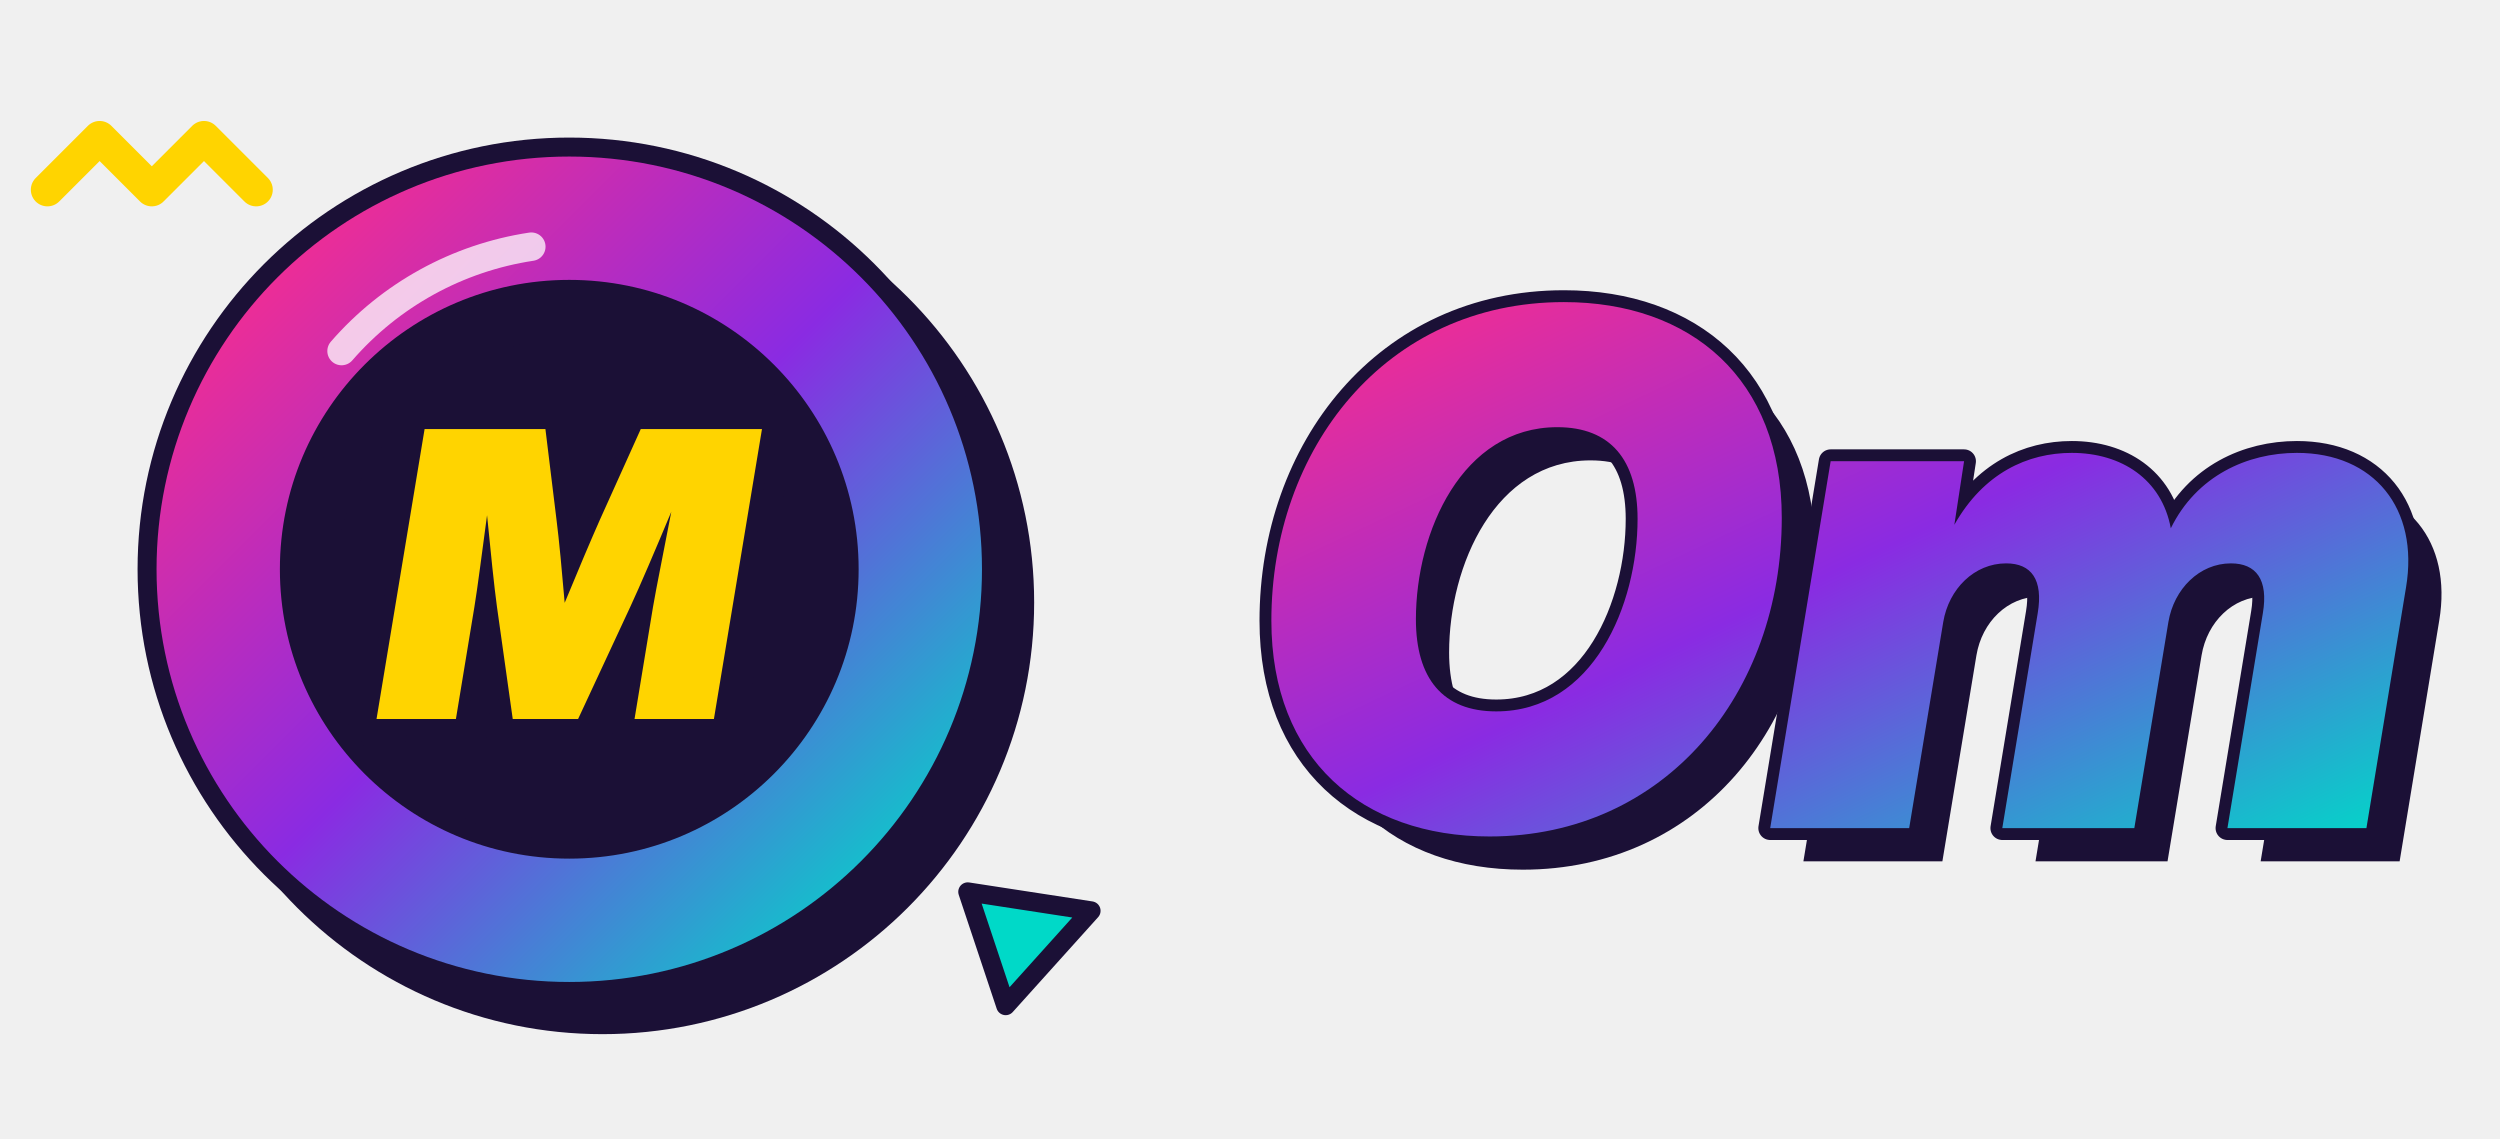
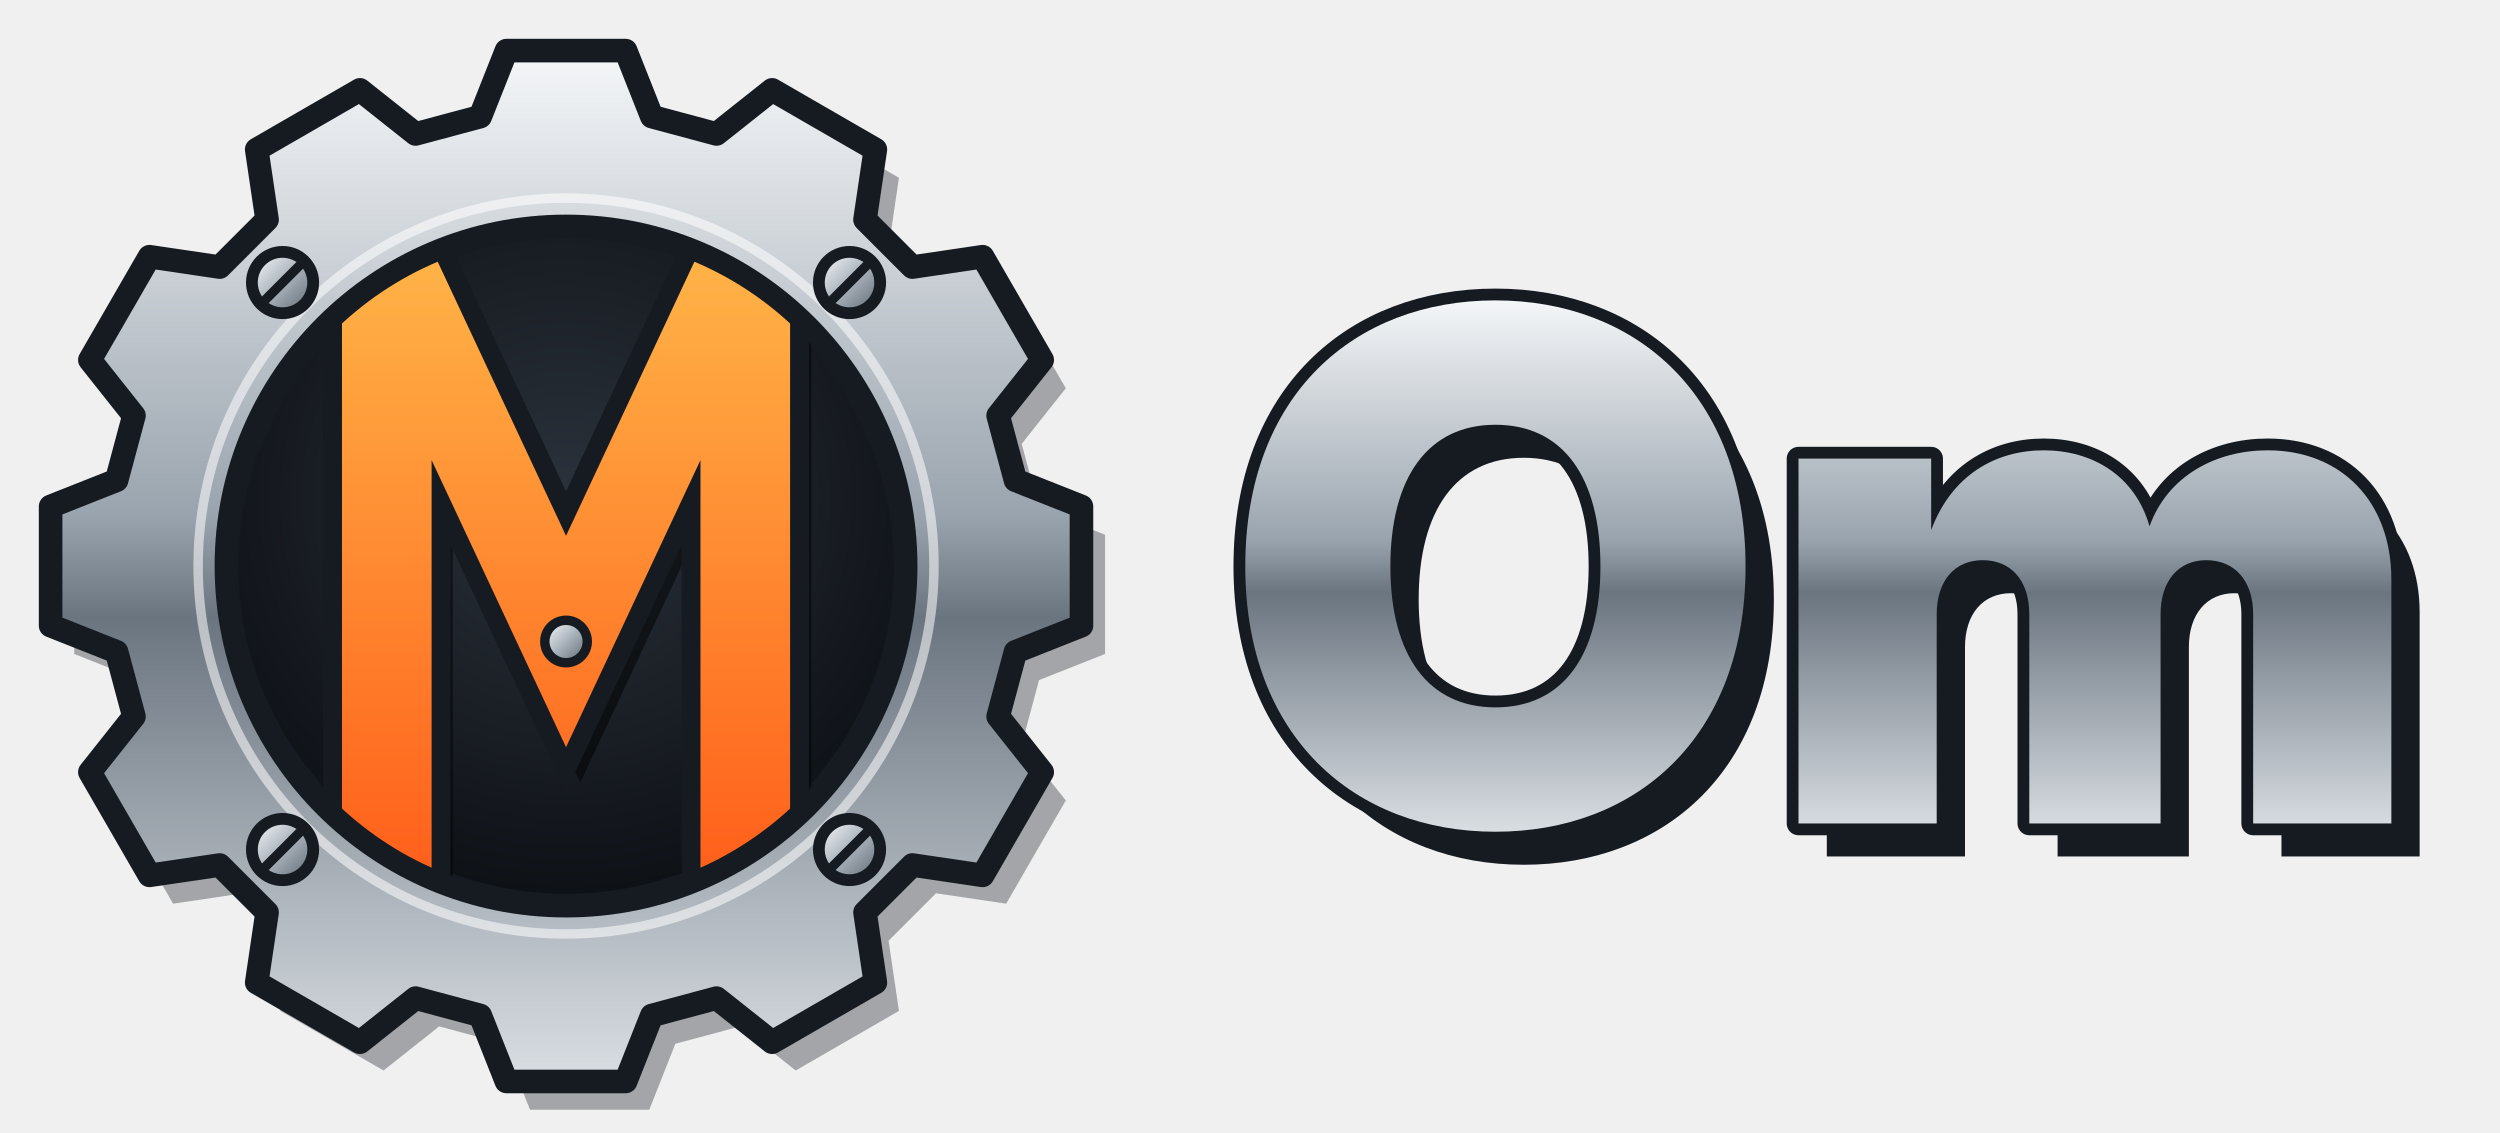
- <svg xmlns="http://www.w3.org/2000/svg" viewBox="0 0 527 240" width="527" height="240" role="img" aria-label="Om">
+ <svg xmlns="http://www.w3.org/2000/svg" viewBox="0 0 530 240" width="530" height="240" role="img" aria-label="Om">
  <defs>
-     <linearGradient id="g" x1="0" y1="0" x2="1" y2="1">
-       <stop offset="0" stop-color="#ff2e88" />
-       <stop offset=".5" stop-color="#8a2be2" />
-       <stop offset="1" stop-color="#00d9c8" />
+     <linearGradient id="steel" x1="0" y1="0" x2="0" y2="1">
+       <stop offset="0" stop-color="#f4f6f8" />
+       <stop offset=".45" stop-color="#9aa4ae" />
+       <stop offset=".55" stop-color="#6b7580" />
+       <stop offset="1" stop-color="#d9dee3" />
+     </linearGradient>
+     <linearGradient id="steel2" x1="0" y1="0" x2="1" y2="1">
+       <stop offset="0" stop-color="#ffffff" />
+       <stop offset=".5" stop-color="#aab3bc" />
+       <stop offset="1" stop-color="#5a646e" />
+     </linearGradient>
+     <radialGradient id="pit" cx=".5" cy=".4" r=".6">
+       <stop offset="0" stop-color="#2b323b" />
+       <stop offset="1" stop-color="#0d1015" />
+     </radialGradient>
+     <linearGradient id="hot" x1="0" y1="0" x2="0" y2="1">
+       <stop offset="0" stop-color="#ffb347" />
+       <stop offset="1" stop-color="#ff5e1a" />
    </linearGradient>
  </defs>
  <g>
-     <path d="M10 40l11 -11 11 11 11 -11 11 11" fill="none" stroke="#ffd400" stroke-width="7" stroke-linecap="round" stroke-linejoin="round" />
-     <path d="M204 188l26 4 -18 20z" fill="#00d9c8" stroke="#1b1036" stroke-width="4" stroke-linejoin="round" />
-     <circle cx="120" cy="120" r="60" fill="#1b1036" />
-     <circle cx="127" cy="127" r="74" fill="none" stroke="#1b1036" stroke-width="34" />
-     <circle cx="120" cy="120" r="74" fill="none" stroke="#1b1036" stroke-width="34" />
-     <circle cx="120" cy="120" r="74" fill="none" stroke="url(#g)" stroke-width="26" />
-     <path d="M72 74a66 66 0 0 1 40 -22" fill="none" stroke="#fff" stroke-opacity=".75" stroke-width="6" stroke-linecap="round" />
-     <path transform="translate(85.66 157.56)" d="M-0.287 0.0H16.447L20.344 -23.625C21.0 -27.562 21.984 -35.355 23.01 -42.943C23.748 -35.438 24.527 -27.768 25.102 -23.625L28.424 0.0H42.205L53.197 -23.625C55.207 -27.932 58.652 -36.012 61.852 -43.682C60.375 -35.93 58.693 -27.727 57.996 -23.625L54.1 0.0H70.834L80.965 -61.113H55.412L46.799 -42.0C44.953 -37.857 41.959 -30.762 39.375 -24.486C38.842 -30.762 38.186 -37.857 37.652 -42.0L35.314 -61.113H9.844Z" fill="#1b1036" />
-     <path transform="translate(79.66 151.56)" d="M-0.287 0.0H16.447L20.344 -23.625C21.0 -27.562 21.984 -35.355 23.01 -42.943C23.748 -35.438 24.527 -27.768 25.102 -23.625L28.424 0.0H42.205L53.197 -23.625C55.207 -27.932 58.652 -36.012 61.852 -43.682C60.375 -35.93 58.693 -27.727 57.996 -23.625L54.1 0.0H70.834L80.965 -61.113H55.412L46.799 -42.0C44.953 -37.857 41.959 -30.762 39.375 -24.486C38.842 -30.762 38.186 -37.857 37.652 -42.0L35.314 -61.113H9.844Z" fill="#ffd400" stroke="#1b1036" stroke-width="5" stroke-linejoin="round" paint-order="stroke" />
+     <path d="M220.28 107.82 L234.27 113.36 L234.27 138.64 L220.28 144.18 L216.60 157.90 L225.95 169.69 L213.31 191.58 L198.43 189.38 L188.38 199.43 L190.58 214.31 L168.69 226.95 L156.90 217.60 L143.18 221.28 L137.64 235.27 L112.36 235.27 L106.82 221.28 L93.10 217.60 L81.31 226.95 L59.42 214.31 L61.62 199.43 L51.57 189.38 L36.69 191.58 L24.05 169.69 L33.40 157.90 L29.72 144.18 L15.73 138.64 L15.73 113.36 L29.72 107.82 L33.40 94.10 L24.05 82.31 L36.69 60.42 L51.57 62.62 L61.62 52.57 L59.42 37.69 L81.31 25.05 L93.10 34.40 L106.82 30.72 L112.36 16.73 L137.64 16.73 L143.18 30.72 L156.90 34.40 L168.69 25.05 L190.58 37.69 L188.38 52.57 L198.43 62.62 L213.31 60.42 L225.95 82.31 L216.60 94.10Z" fill="#161b22" opacity=".35" />
+     <path d="M215.28 101.82 L229.27 107.36 L229.27 132.64 L215.28 138.18 L211.60 151.90 L220.95 163.69 L208.31 185.58 L193.43 183.38 L183.38 193.43 L185.58 208.31 L163.69 220.95 L151.90 211.60 L138.18 215.28 L132.64 229.27 L107.36 229.27 L101.82 215.28 L88.10 211.60 L76.31 220.95 L54.42 208.31 L56.62 193.43 L46.57 183.38 L31.69 185.58 L19.05 163.69 L28.40 151.90 L24.72 138.18 L10.73 132.64 L10.73 107.36 L24.72 101.82 L28.40 88.10 L19.05 76.31 L31.69 54.42 L46.57 56.62 L56.62 46.57 L54.42 31.69 L76.31 19.05 L88.10 28.40 L101.82 24.72 L107.36 10.73 L132.64 10.73 L138.18 24.72 L151.90 28.40 L163.69 19.05 L185.58 31.69 L183.38 46.57 L193.43 56.62 L208.31 54.42 L220.95 76.31 L211.60 88.10Z" fill="url(#steel)" stroke="#161b22" stroke-width="5" stroke-linejoin="round" />
+     <circle cx="120" cy="120" r="78" fill="none" stroke="#ffffff" stroke-opacity=".55" stroke-width="2" />
+     <circle cx="120" cy="120" r="72" fill="url(#pit)" stroke="#161b22" stroke-width="5" />
+     <clipPath id="in">
+       <circle cx="120" cy="120" r="70" />
+     </clipPath>
+     <g clip-path="url(#in)">
+       <path d="M82 187.156V54.844L120 136L158 54.844V187.156" transform="translate(3 4)" fill="none" stroke="#000" stroke-opacity=".5" stroke-width="22" stroke-linejoin="miter" />
+       <path d="M82 187.156V54.844L120 136L158 54.844V187.156" fill="none" stroke="#161b22" stroke-width="27" stroke-linejoin="miter" stroke-miterlimit="10" />
+       <path d="M82 187.156V54.844L120 136L158 54.844V187.156" fill="none" stroke="url(#hot)" stroke-width="19" stroke-linejoin="miter" stroke-miterlimit="10" />
+     </g>
+     <circle cx="180.10" cy="180.10" r="6.5" fill="url(#steel2)" stroke="#161b22" stroke-width="2.5" />
+     <path d="M176.60 183.60L183.60 176.60" stroke="#161b22" stroke-width="2" stroke-linecap="round" />
+     <circle cx="59.90" cy="180.10" r="6.5" fill="url(#steel2)" stroke="#161b22" stroke-width="2.5" />
+     <path d="M56.40 183.60L63.40 176.60" stroke="#161b22" stroke-width="2" stroke-linecap="round" />
+     <circle cx="59.90" cy="59.90" r="6.5" fill="url(#steel2)" stroke="#161b22" stroke-width="2.5" />
+     <path d="M56.40 63.40L63.40 56.40" stroke="#161b22" stroke-width="2" stroke-linecap="round" />
+     <circle cx="180.10" cy="59.90" r="6.5" fill="url(#steel2)" stroke="#161b22" stroke-width="2.5" />
+     <path d="M176.60 63.40L183.60 56.40" stroke="#161b22" stroke-width="2" stroke-linecap="round" />
+     <circle cx="120" cy="136" r="4.5" fill="url(#steel2)" stroke="#161b22" stroke-width="2" />
  </g>
-   <path transform="translate(270.17 181.57)" d="M50.83 1.758C87.891 1.758 112.427 -28.491 112.427 -65.405C112.427 -94.775 93.237 -110.889 66.504 -110.889C28.784 -110.889 4.834 -79.834 4.834 -43.726C4.834 -14.502 23.95 1.758 50.83 1.758ZM52.222 -24.609C41.016 -24.609 35.303 -31.494 35.303 -44.019C35.303 -62.476 45.044 -84.521 65.112 -84.521C76.318 -84.521 82.031 -77.637 82.031 -65.186C82.031 -47.021 72.656 -24.609 52.222 -24.609ZM109.987 0.0H139.284L146.462 -43.433C147.634 -50.464 153.054 -55.811 159.719 -55.811C165.065 -55.811 167.556 -52.368 166.384 -45.337L158.913 0.0H186.745L193.923 -43.433C195.095 -50.464 200.515 -55.811 207.106 -55.811C212.453 -55.811 215.017 -52.368 213.845 -45.337L206.374 0.0H235.671L244.021 -50.757C246.804 -67.383 237.282 -79.102 221.022 -79.102C210.549 -79.102 199.855 -74.268 194.436 -63.208C192.531 -73.535 184.035 -79.102 173.562 -79.102C164.26 -79.102 154.958 -74.854 148.806 -63.94L150.856 -77.344H122.731Z" fill="#1b1036" />
-   <path transform="translate(263.17 174.57)" d="M50.83 1.758C87.891 1.758 112.427 -28.491 112.427 -65.405C112.427 -94.775 93.237 -110.889 66.504 -110.889C28.784 -110.889 4.834 -79.834 4.834 -43.726C4.834 -14.502 23.95 1.758 50.83 1.758ZM52.222 -24.609C41.016 -24.609 35.303 -31.494 35.303 -44.019C35.303 -62.476 45.044 -84.521 65.112 -84.521C76.318 -84.521 82.031 -77.637 82.031 -65.186C82.031 -47.021 72.656 -24.609 52.222 -24.609ZM109.987 0.0H139.284L146.462 -43.433C147.634 -50.464 153.054 -55.811 159.719 -55.811C165.065 -55.811 167.556 -52.368 166.384 -45.337L158.913 0.0H186.745L193.923 -43.433C195.095 -50.464 200.515 -55.811 207.106 -55.811C212.453 -55.811 215.017 -52.368 213.845 -45.337L206.374 0.0H235.671L244.021 -50.757C246.804 -67.383 237.282 -79.102 221.022 -79.102C210.549 -79.102 199.855 -74.268 194.436 -63.208C192.531 -73.535 184.035 -79.102 173.562 -79.102C164.26 -79.102 154.958 -74.854 148.806 -63.94L150.856 -77.344H122.731Z" fill="url(#g)" stroke="#1b1036" stroke-width="5" stroke-linejoin="round" paint-order="stroke" />
+   <path transform="translate(267.07 181.57)" d="M55.957 1.758C85.62 1.758 108.984 -18.091 108.984 -54.492C108.984 -90.967 85.62 -110.889 55.957 -110.889C26.147 -110.889 2.93 -90.967 2.93 -54.492C2.93 -18.311 26.147 1.758 55.957 1.758ZM55.957 -24.609C41.675 -24.609 33.691 -35.669 33.691 -54.492C33.691 -73.389 41.675 -84.521 55.957 -84.521C70.312 -84.521 78.223 -73.389 78.223 -54.492C78.223 -35.669 70.312 -24.609 55.957 -24.609ZM120.213 0.0H149.51V-44.385C149.51 -51.416 153.318 -55.811 159.251 -55.811C165.33 -55.811 169.139 -51.416 169.139 -44.385V0.0H196.971V-44.385C196.971 -51.416 200.779 -55.811 206.639 -55.811C212.718 -55.811 216.6 -51.416 216.6 -44.385V0.0H245.896V-51.709C245.896 -68.335 235.203 -79.102 219.676 -79.102C208.763 -79.102 198.509 -73.755 194.627 -62.988C191.551 -73.828 182.396 -79.102 172.215 -79.102C161.961 -79.102 152.659 -73.828 148.338 -62.183V-77.344H120.213Z" fill="#161b22" />
+   <path transform="translate(261.07 174.57)" d="M55.957 1.758C85.62 1.758 108.984 -18.091 108.984 -54.492C108.984 -90.967 85.62 -110.889 55.957 -110.889C26.147 -110.889 2.93 -90.967 2.93 -54.492C2.93 -18.311 26.147 1.758 55.957 1.758ZM55.957 -24.609C41.675 -24.609 33.691 -35.669 33.691 -54.492C33.691 -73.389 41.675 -84.521 55.957 -84.521C70.312 -84.521 78.223 -73.389 78.223 -54.492C78.223 -35.669 70.312 -24.609 55.957 -24.609ZM120.213 0.0H149.51V-44.385C149.51 -51.416 153.318 -55.811 159.251 -55.811C165.33 -55.811 169.139 -51.416 169.139 -44.385V0.0H196.971V-44.385C196.971 -51.416 200.779 -55.811 206.639 -55.811C212.718 -55.811 216.6 -51.416 216.6 -44.385V0.0H245.896V-51.709C245.896 -68.335 235.203 -79.102 219.676 -79.102C208.763 -79.102 198.509 -73.755 194.627 -62.988C191.551 -73.828 182.396 -79.102 172.215 -79.102C161.961 -79.102 152.659 -73.828 148.338 -62.183V-77.344H120.213Z" fill="url(#steel)" stroke="#161b22" stroke-width="5" stroke-linejoin="round" paint-order="stroke" />
</svg>
